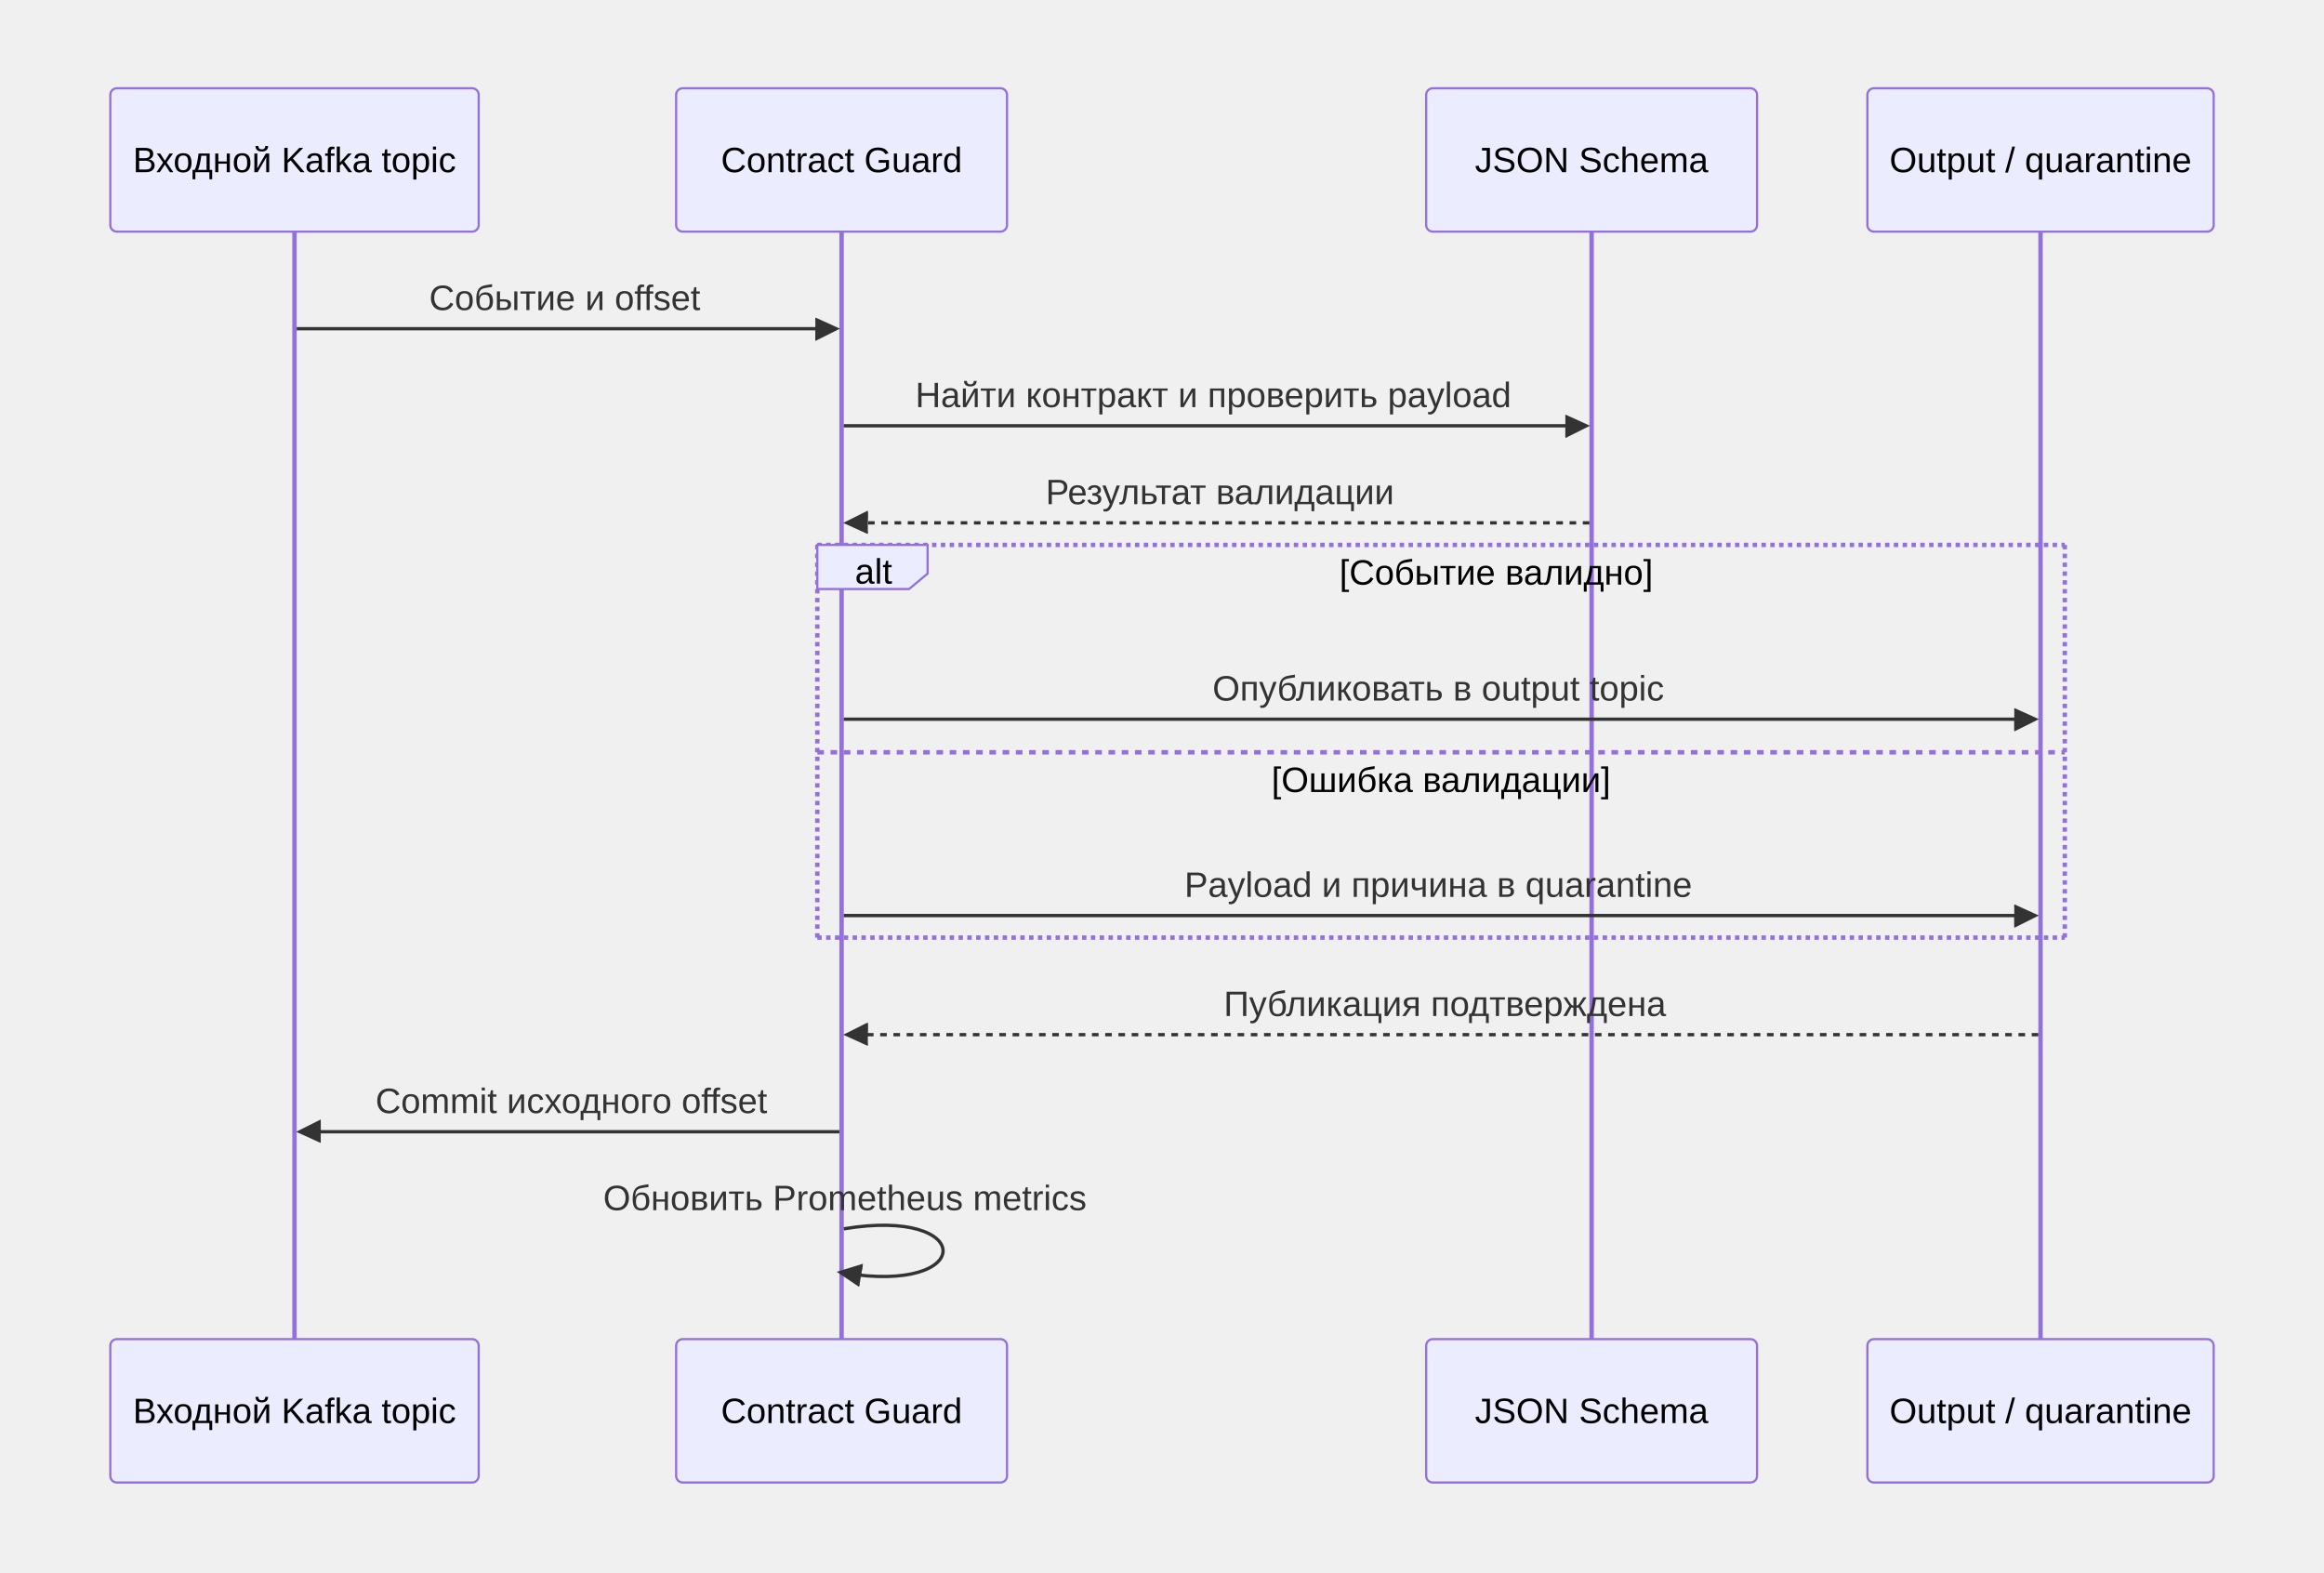
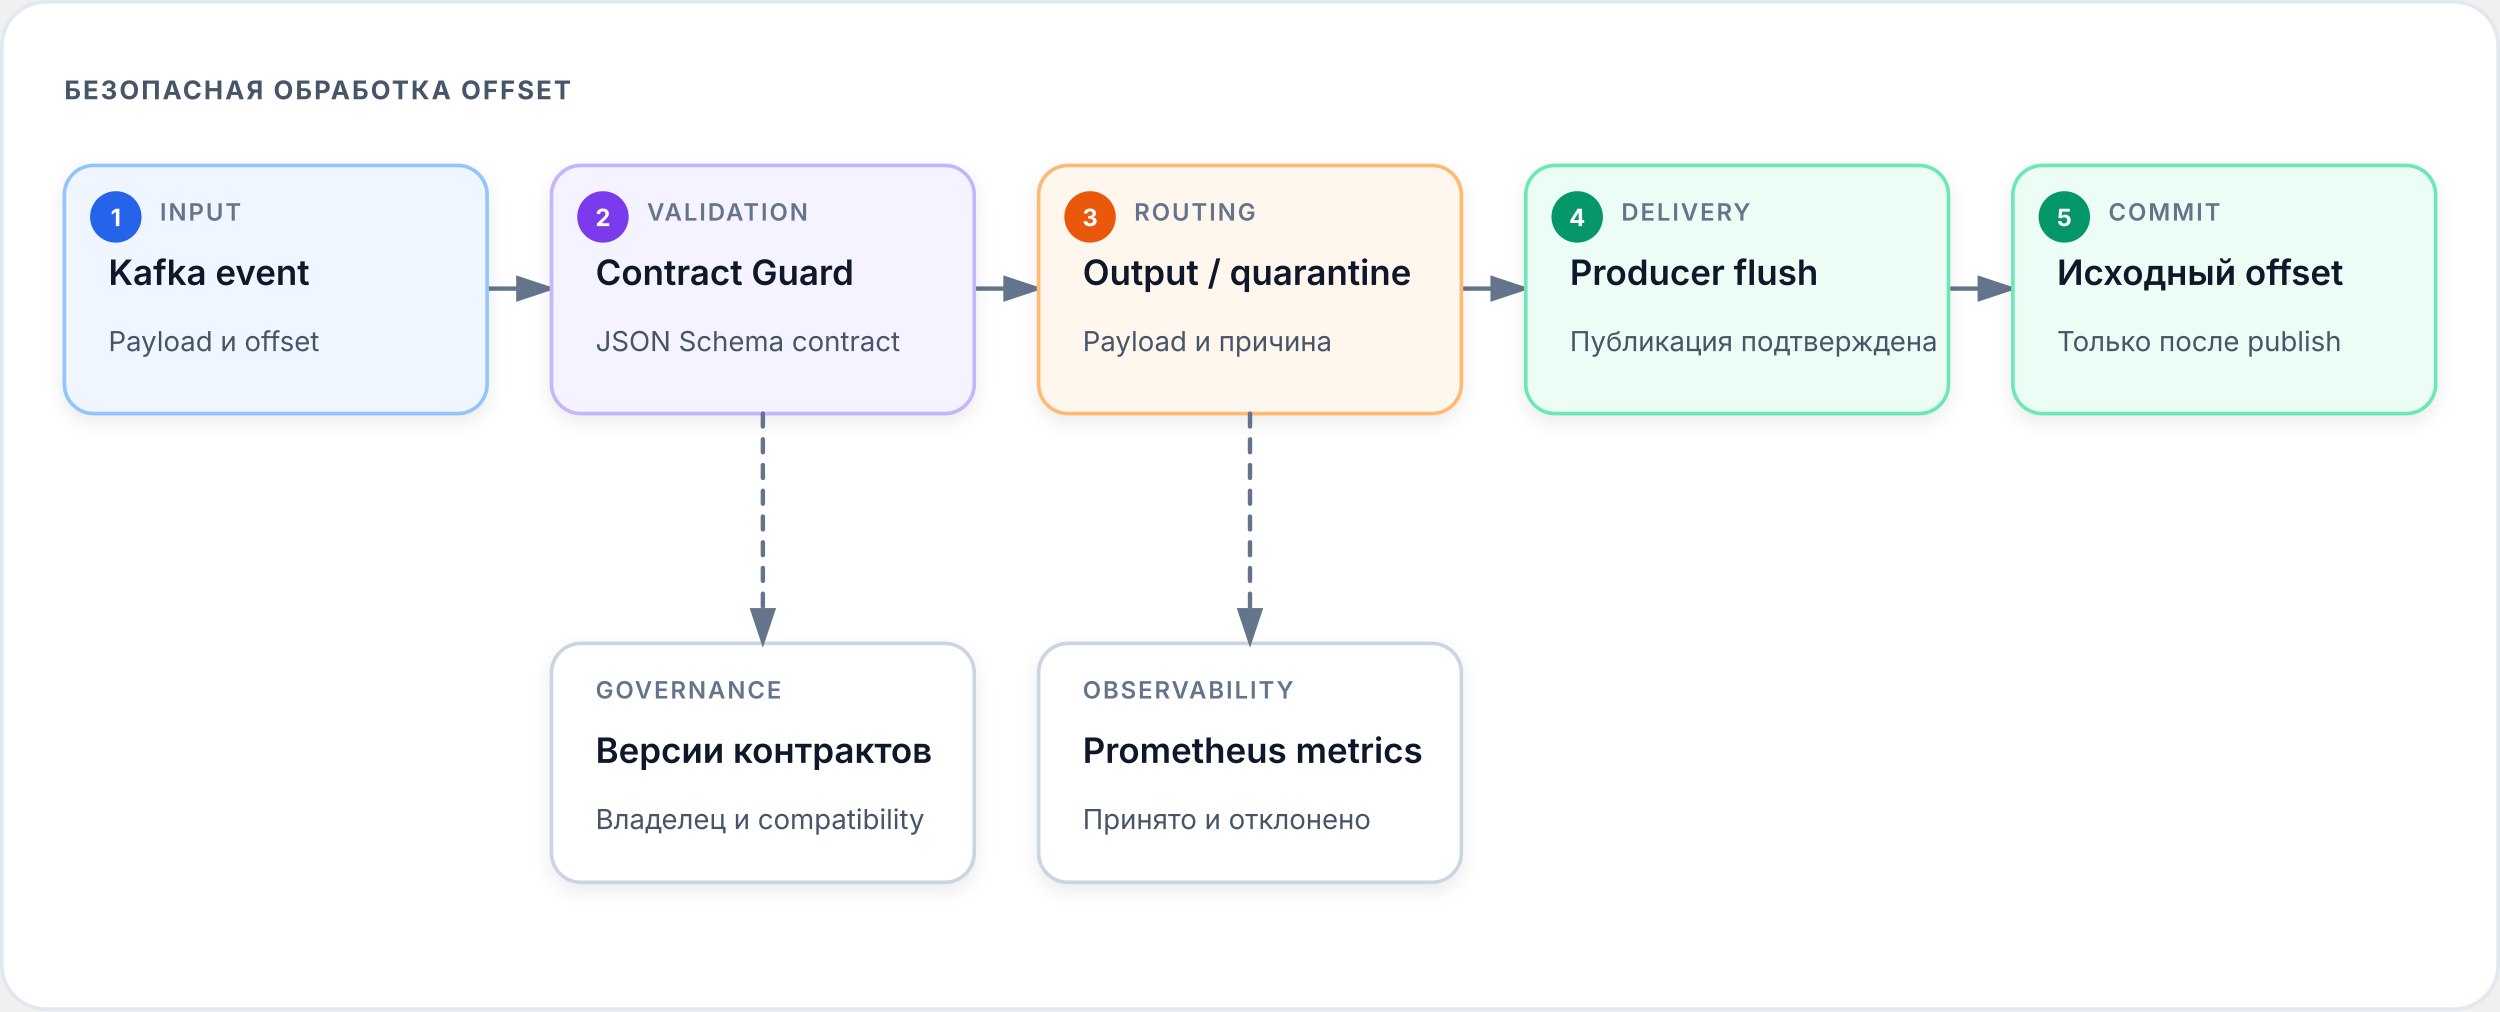
- <svg xmlns="http://www.w3.org/2000/svg" id="diagram" width="100%" style="max-width: 1053.5px;" viewBox="-50 -40 1053.5 713" role="graphics-document document" aria-roledescription="sequence" height="713" preserveAspectRatio="xMinYMin">
+ <svg xmlns="http://www.w3.org/2000/svg" width="1360" height="550" viewBox="0 0 1360 550" role="img" aria-labelledby="diagram-title diagram-description">
+   <defs>
+     <filter id="shadow" x="-20%" y="-20%" width="140%" height="150%">
+       <feDropShadow dx="0" dy="4" stdDeviation="5" flood-color="#0F172A" flood-opacity="0.08" />
+     </filter>
+     <marker id="arrow" markerWidth="10" markerHeight="10" refX="8" refY="3" orient="auto" markerUnits="strokeWidth">
+       <path d="M0,0 L0,6 L9,3 z" fill="#64748B" />
+     </marker>
+     <style>
+         text { font-family: Inter, "Segoe UI", Arial, sans-serif; fill: #0F172A; }
+         .label { font-size: 13px; font-weight: 600; letter-spacing: 0.08em; fill: #64748B; }
+         .title { font-size: 19px; font-weight: 600; }
+         .detail { font-size: 15px; fill: #475569; }
+         .step { font-size: 13px; font-weight: 700; fill: #FFFFFF; }
+         .arrow { fill: none; stroke: #64748B; stroke-width: 2.4; stroke-linecap: round; stroke-linejoin: round; }
+         .edge-label { font-size: 13px; font-weight: 500; fill: #64748B; }
+         .lane-label { font-size: 14px; font-weight: 700; letter-spacing: 0.08em; fill: #475569; }
+       </style>
+   </defs>
+   <rect x="1" y="1" width="1358" height="548" rx="24" fill="#FFFFFF" stroke="#E2E8F0" stroke-width="2" />
+   <text x="35" y="54" class="lane-label">БЕЗОПАСНАЯ ОБРАБОТКА OFFSET</text>
+   <path d="M 265 157 L 300 157" class="arrow" marker-end="url(#arrow)" />
+   <path d="M 530 157 L 565 157" class="arrow" marker-end="url(#arrow)" />
+   <path d="M 795 157 L 830 157" class="arrow" marker-end="url(#arrow)" />
+   <path d="M 1060 157 L 1095 157" class="arrow" marker-end="url(#arrow)" />
  <g>
-     <rect x="796.5" y="567" fill="#eaeaea" stroke="#666" width="157" height="65" name="Result" rx="3" ry="3" class="actor actor-bottom" />
-     <text x="875" y="599.5" dominant-baseline="central" alignment-baseline="central" class="actor actor-box" style="text-anchor: middle; font-size: 16px; font-weight: 400;">
-       <tspan x="875" dy="0">Output / quarantine</tspan>
+     <rect x="35" y="90" width="230" height="135" rx="16" fill="#EFF6FF" stroke="#93C5FD" stroke-width="2" filter="url(#shadow)" />
+     <circle cx="63" cy="118" r="14" fill="#2563EB" />
+     <text x="63" y="123" class="step" text-anchor="middle">1</text>
+     <text x="87" y="120" class="label">INPUT</text>
+     <text x="59" y="155" class="title" text-anchor="start">
+       <tspan x="59" dy="0">Kafka event</tspan>
+     </text>
+     <text x="59" y="191" class="detail" text-anchor="start">
+       <tspan x="59" dy="0">Payload и offset</tspan>
    </text>
  </g>
  <g>
-     <rect x="596.5" y="567" fill="#eaeaea" stroke="#666" width="150" height="65" name="Schemas" rx="3" ry="3" class="actor actor-bottom" />
-     <text x="671.5" y="599.5" dominant-baseline="central" alignment-baseline="central" class="actor actor-box" style="text-anchor: middle; font-size: 16px; font-weight: 400;">
-       <tspan x="671.5" dy="0">JSON Schema</tspan>
+     <rect x="300" y="90" width="230" height="135" rx="16" fill="#F5F3FF" stroke="#C4B5FD" stroke-width="2" filter="url(#shadow)" />
+     <circle cx="328" cy="118" r="14" fill="#7C3AED" />
+     <text x="328" y="123" class="step" text-anchor="middle">2</text>
+     <text x="352" y="120" class="label">VALIDATION</text>
+     <text x="324" y="155" class="title" text-anchor="start">
+       <tspan x="324" dy="0">Contract Guard</tspan>
+     </text>
+     <text x="324" y="191" class="detail" text-anchor="start">
+       <tspan x="324" dy="0">JSON Schema contract</tspan>
    </text>
  </g>
  <g>
-     <rect x="256.5" y="567" fill="#eaeaea" stroke="#666" width="150" height="65" name="Worker" rx="3" ry="3" class="actor actor-bottom" />
-     <text x="331.5" y="599.5" dominant-baseline="central" alignment-baseline="central" class="actor actor-box" style="text-anchor: middle; font-size: 16px; font-weight: 400;">
-       <tspan x="331.5" dy="0">Contract Guard</tspan>
+     <rect x="565" y="90" width="230" height="135" rx="16" fill="#FFF7ED" stroke="#FDBA74" stroke-width="2" filter="url(#shadow)" />
+     <circle cx="593" cy="118" r="14" fill="#EA580C" />
+     <text x="593" y="123" class="step" text-anchor="middle">3</text>
+     <text x="617" y="120" class="label">ROUTING</text>
+     <text x="589" y="155" class="title" text-anchor="start">
+       <tspan x="589" dy="0">Output / quarantine</tspan>
+     </text>
+     <text x="589" y="191" class="detail" text-anchor="start">
+       <tspan x="589" dy="0">Payload и причина</tspan>
    </text>
  </g>
  <g>
-     <rect x="0" y="567" fill="#eaeaea" stroke="#666" width="167" height="65" name="Kafka" rx="3" ry="3" class="actor actor-bottom" />
-     <text x="83.5" y="599.5" dominant-baseline="central" alignment-baseline="central" class="actor actor-box" style="text-anchor: middle; font-size: 16px; font-weight: 400;">
-       <tspan x="83.5" dy="0">Входной Kafka topic</tspan>
+     <rect x="830" y="90" width="230" height="135" rx="16" fill="#ECFDF5" stroke="#6EE7B7" stroke-width="2" filter="url(#shadow)" />
+     <circle cx="858" cy="118" r="14" fill="#059669" />
+     <text x="858" y="123" class="step" text-anchor="middle">4</text>
+     <text x="882" y="120" class="label">DELIVERY</text>
+     <text x="854" y="155" class="title" text-anchor="start">
+       <tspan x="854" dy="0">Producer flush</tspan>
+     </text>
+     <text x="854" y="191" class="detail" text-anchor="start">
+       <tspan x="854" dy="0">Публикация подтверждена</tspan>
    </text>
  </g>
  <g>
-     <line id="actor3" x1="875" y1="65" x2="875" y2="567" class="actor-line 200" stroke-width="0.5px" stroke="#999" name="Result" data-et="life-line" data-id="Result" />
-     <g id="root-3" data-et="participant" data-type="participant" data-id="Result">
-       <rect x="796.5" y="0" fill="#eaeaea" stroke="#666" width="157" height="65" name="Result" rx="3" ry="3" class="actor actor-top" />
-       <text x="875" y="32.5" dominant-baseline="central" alignment-baseline="central" class="actor actor-box" style="text-anchor: middle; font-size: 16px; font-weight: 400;">
-         <tspan x="875" dy="0">Output / quarantine</tspan>
-       </text>
-     </g>
+     <rect x="1095" y="90" width="230" height="135" rx="16" fill="#ECFDF5" stroke="#6EE7B7" stroke-width="2" filter="url(#shadow)" />
+     <circle cx="1123" cy="118" r="14" fill="#059669" />
+     <text x="1123" y="123" class="step" text-anchor="middle">5</text>
+     <text x="1147" y="120" class="label">COMMIT</text>
+     <text x="1119" y="155" class="title" text-anchor="start">
+       <tspan x="1119" dy="0">Исходный offset</tspan>
+     </text>
+     <text x="1119" y="191" class="detail" text-anchor="start">
+       <tspan x="1119" dy="0">Только после publish</tspan>
+     </text>
  </g>
  <g>
-     <line id="actor2" x1="671.5" y1="65" x2="671.5" y2="567" class="actor-line 200" stroke-width="0.5px" stroke="#999" name="Schemas" data-et="life-line" data-id="Schemas" />
-     <g id="root-2" data-et="participant" data-type="participant" data-id="Schemas">
-       <rect x="596.5" y="0" fill="#eaeaea" stroke="#666" width="150" height="65" name="Schemas" rx="3" ry="3" class="actor actor-top" />
-       <text x="671.5" y="32.5" dominant-baseline="central" alignment-baseline="central" class="actor actor-box" style="text-anchor: middle; font-size: 16px; font-weight: 400;">
-         <tspan x="671.5" dy="0">JSON Schema</tspan>
-       </text>
-     </g>
+     <rect x="300" y="350" width="230" height="130" rx="16" fill="#FFFFFF" stroke="#CBD5E1" stroke-width="2" filter="url(#shadow)" />
+     <text x="324" y="380" class="label">GOVERNANCE</text>
+     <text x="324" y="415" class="title" text-anchor="start">
+       <tspan x="324" dy="0">Версии контрактов</tspan>
+     </text>
+     <text x="324" y="451" class="detail" text-anchor="start">
+       <tspan x="324" dy="0">Владелец и compatibility</tspan>
+     </text>
  </g>
  <g>
-     <line id="actor1" x1="331.5" y1="65" x2="331.5" y2="567" class="actor-line 200" stroke-width="0.5px" stroke="#999" name="Worker" data-et="life-line" data-id="Worker" />
-     <g id="root-1" data-et="participant" data-type="participant" data-id="Worker">
-       <rect x="256.5" y="0" fill="#eaeaea" stroke="#666" width="150" height="65" name="Worker" rx="3" ry="3" class="actor actor-top" />
-       <text x="331.5" y="32.5" dominant-baseline="central" alignment-baseline="central" class="actor actor-box" style="text-anchor: middle; font-size: 16px; font-weight: 400;">
-         <tspan x="331.5" dy="0">Contract Guard</tspan>
-       </text>
-     </g>
+     <rect x="565" y="350" width="230" height="130" rx="16" fill="#FFFFFF" stroke="#CBD5E1" stroke-width="2" filter="url(#shadow)" />
+     <text x="589" y="380" class="label">OBSERVABILITY</text>
+     <text x="589" y="415" class="title" text-anchor="start">
+       <tspan x="589" dy="0">Prometheus metrics</tspan>
+     </text>
+     <text x="589" y="451" class="detail" text-anchor="start">
+       <tspan x="589" dy="0">Принято и отклонено</tspan>
+     </text>
  </g>
-   <g>
-     <line id="actor0" x1="83.5" y1="65" x2="83.5" y2="567" class="actor-line 200" stroke-width="0.5px" stroke="#999" name="Kafka" data-et="life-line" data-id="Kafka" />
-     <g id="root-0" data-et="participant" data-type="participant" data-id="Kafka">
-       <rect x="0" y="0" fill="#eaeaea" stroke="#666" width="167" height="65" name="Kafka" rx="3" ry="3" class="actor actor-top" />
-       <text x="83.5" y="32.5" dominant-baseline="central" alignment-baseline="central" class="actor actor-box" style="text-anchor: middle; font-size: 16px; font-weight: 400;">
-         <tspan x="83.5" dy="0">Входной Kafka topic</tspan>
-       </text>
-     </g>
-   </g>
-   <style>#diagram{font-family:"trebuchet ms",verdana,arial,sans-serif;font-size:16px;fill:#333;}@keyframes edge-animation-frame{from{stroke-dashoffset:0;}}@keyframes dash{to{stroke-dashoffset:0;}}#diagram .edge-animation-slow{stroke-dasharray:9,5!important;stroke-dashoffset:900;animation:dash 50s linear infinite;stroke-linecap:round;}#diagram .edge-animation-fast{stroke-dasharray:9,5!important;stroke-dashoffset:900;animation:dash 20s linear infinite;stroke-linecap:round;}#diagram .error-icon{fill:#552222;}#diagram .error-text{fill:#552222;stroke:#552222;}#diagram .edge-thickness-normal{stroke-width:1px;}#diagram .edge-thickness-thick{stroke-width:3.5px;}#diagram .edge-pattern-solid{stroke-dasharray:0;}#diagram .edge-thickness-invisible{stroke-width:0;fill:none;}#diagram .edge-pattern-dashed{stroke-dasharray:3;}#diagram .edge-pattern-dotted{stroke-dasharray:2;}#diagram .marker{fill:#333333;stroke:#333333;}#diagram .marker.cross{stroke:#333333;}#diagram svg{font-family:"trebuchet ms",verdana,arial,sans-serif;font-size:16px;}#diagram p{margin:0;}#diagram .actor{stroke:#9370DB;fill:#ECECFF;stroke-width:1;}#diagram rect.actor.outer-path[data-look="neo"]{filter:drop-shadow(1px 2px 2px rgba(185, 185, 185, 1));}#diagram rect.note[data-look="neo"]{stroke:#aaaa33;fill:#fff5ad;filter:drop-shadow(1px 2px 2px rgba(185, 185, 185, 1));}#diagram text.actor&gt;tspan{fill:black;stroke:none;}#diagram .actor-line{stroke:#9370DB;}#diagram .innerArc{stroke-width:1.5;stroke-dasharray:none;}#diagram .messageLine0{stroke-width:1.5;stroke-dasharray:none;stroke:#333;}#diagram .messageLine1{stroke-width:1.5;stroke-dasharray:2,2;stroke:#333;}#diagram [id$="-arrowhead"] path{fill:#333;stroke:#333;}#diagram .sequenceNumber{fill:white;}#diagram [id$="-sequencenumber"]{fill:#333;}#diagram [id$="-crosshead"] path{fill:#333;stroke:#333;}#diagram .messageText{fill:#333;stroke:none;}#diagram .labelBox{stroke:#9370DB;fill:#ECECFF;filter:none;}#diagram .labelText,#diagram .labelText&gt;tspan{fill:black;stroke:none;}#diagram .loopText,#diagram .loopText&gt;tspan{fill:black;stroke:none;}#diagram .sectionTitle,#diagram .sectionTitle&gt;tspan{fill:black;stroke:none;}#diagram .loopLine{stroke-width:2px;stroke-dasharray:2,2;stroke:#9370DB;fill:#9370DB;}#diagram .note{stroke:#aaaa33;fill:#fff5ad;}#diagram .noteText,#diagram .noteText&gt;tspan{fill:black;stroke:none;font-weight:normal;}#diagram .activation0{fill:#f4f4f4;stroke:#666;}#diagram .activation1{fill:#f4f4f4;stroke:#666;}#diagram .activation2{fill:#f4f4f4;stroke:#666;}#diagram .actorPopupMenu{position:absolute;}#diagram .actorPopupMenuPanel{position:absolute;fill:#ECECFF;box-shadow:0px 8px 16px 0px rgba(0,0,0,0.2);filter:drop-shadow(3px 5px 2px rgb(0 0 0 / 0.4));}#diagram .actor-man circle,#diagram line{fill:#ECECFF;stroke-width:2px;}#diagram g rect.rect{filter:drop-shadow(1px 2px 2px rgba(185, 185, 185, 1));stroke:#9370DB;}#diagram .node .neo-node{stroke:#9370DB;}#diagram [data-look="neo"].node rect,#diagram [data-look="neo"].cluster rect,#diagram [data-look="neo"].node polygon{stroke:#9370DB;filter:drop-shadow(1px 2px 2px rgba(185, 185, 185, 1));}#diagram [data-look="neo"].swimlane.cluster rect{filter:none;}#diagram [data-look="neo"].node path{stroke:#9370DB;stroke-width:1px;}#diagram [data-look="neo"].node .outer-path{filter:drop-shadow(1px 2px 2px rgba(185, 185, 185, 1));}#diagram [data-look="neo"].node .neo-line path{stroke:#9370DB;filter:none;}#diagram [data-look="neo"].node circle{stroke:#9370DB;filter:drop-shadow(1px 2px 2px rgba(185, 185, 185, 1));}#diagram [data-look="neo"].node circle .state-start{fill:#000000;}#diagram [data-look="neo"].icon-shape .icon{fill:#9370DB;filter:drop-shadow(1px 2px 2px rgba(185, 185, 185, 1));}#diagram [data-look="neo"].icon-shape .icon-neo path{stroke:#9370DB;filter:drop-shadow(1px 2px 2px rgba(185, 185, 185, 1));}#diagram :root{--mermaid-font-family:"trebuchet ms",verdana,arial,sans-serif;}</style>
-   <g />
-   <defs>
-     <symbol id="diagram-computer" width="24" height="24">
-       <path transform="scale(.5)" d="M2 2v13h20v-13h-20zm18 11h-16v-9h16v9zm-10.228 6l.466-1h3.524l.467 1h-4.457zm14.228 3h-24l2-6h2.104l-1.33 4h18.45l-1.297-4h2.073l2 6zm-5-10h-14v-7h14v7z" />
-     </symbol>
-   </defs>
-   <defs>
-     <symbol id="diagram-database" fill-rule="evenodd" clip-rule="evenodd">
-       <path transform="scale(.5)" d="M12.258.001l.256.004.255.005.253.008.251.01.249.012.247.015.246.016.242.019.241.02.239.023.236.024.233.027.231.028.229.031.225.032.223.034.22.036.217.038.214.04.211.041.208.043.205.045.201.046.198.048.194.05.191.051.187.053.183.054.18.056.175.057.172.059.168.06.163.061.16.063.155.064.15.066.074.033.073.033.071.034.07.034.069.035.068.035.067.035.066.035.064.036.064.036.062.036.06.036.06.037.058.037.058.037.055.038.055.038.053.038.052.038.051.039.05.039.048.039.047.039.045.04.044.04.043.04.041.04.04.041.039.041.037.041.036.041.034.041.033.042.032.042.03.042.029.042.027.042.026.043.024.043.023.043.021.043.02.043.018.044.017.043.015.044.013.044.012.044.011.045.009.044.007.045.006.045.004.045.002.045.001.045v17l-.001.045-.002.045-.004.045-.006.045-.007.045-.009.044-.011.045-.012.044-.013.044-.015.044-.017.043-.018.044-.02.043-.021.043-.023.043-.024.043-.026.043-.027.042-.029.042-.03.042-.032.042-.033.042-.034.041-.036.041-.037.041-.039.041-.04.041-.041.04-.043.04-.044.04-.045.04-.047.039-.048.039-.05.039-.051.039-.052.038-.053.038-.055.038-.055.038-.058.037-.058.037-.06.037-.06.036-.062.036-.064.036-.064.036-.066.035-.067.035-.068.035-.069.035-.07.034-.071.034-.073.033-.074.033-.15.066-.155.064-.16.063-.163.061-.168.06-.172.059-.175.057-.18.056-.183.054-.187.053-.191.051-.194.05-.198.048-.201.046-.205.045-.208.043-.211.041-.214.04-.217.038-.22.036-.223.034-.225.032-.229.031-.231.028-.233.027-.236.024-.239.023-.241.02-.242.019-.246.016-.247.015-.249.012-.251.01-.253.008-.255.005-.256.004-.258.001-.258-.001-.256-.004-.255-.005-.253-.008-.251-.01-.249-.012-.247-.015-.245-.016-.243-.019-.241-.02-.238-.023-.236-.024-.234-.027-.231-.028-.228-.031-.226-.032-.223-.034-.22-.036-.217-.038-.214-.04-.211-.041-.208-.043-.204-.045-.201-.046-.198-.048-.195-.05-.19-.051-.187-.053-.184-.054-.179-.056-.176-.057-.172-.059-.167-.06-.164-.061-.159-.063-.155-.064-.151-.066-.074-.033-.072-.033-.072-.034-.07-.034-.069-.035-.068-.035-.067-.035-.066-.035-.064-.036-.063-.036-.062-.036-.061-.036-.06-.037-.058-.037-.057-.037-.056-.038-.055-.038-.053-.038-.052-.038-.051-.039-.049-.039-.049-.039-.046-.039-.046-.04-.044-.04-.043-.04-.041-.04-.04-.041-.039-.041-.037-.041-.036-.041-.034-.041-.033-.042-.032-.042-.03-.042-.029-.042-.027-.042-.026-.043-.024-.043-.023-.043-.021-.043-.02-.043-.018-.044-.017-.043-.015-.044-.013-.044-.012-.044-.011-.045-.009-.044-.007-.045-.006-.045-.004-.045-.002-.045-.001-.045v-17l.001-.045.002-.045.004-.045.006-.045.007-.045.009-.044.011-.045.012-.044.013-.044.015-.044.017-.043.018-.044.02-.043.021-.043.023-.043.024-.043.026-.043.027-.042.029-.042.03-.042.032-.042.033-.042.034-.041.036-.041.037-.041.039-.041.04-.041.041-.04.043-.04.044-.04.046-.04.046-.039.049-.039.049-.039.051-.039.052-.038.053-.038.055-.038.056-.038.057-.037.058-.037.06-.037.061-.036.062-.036.063-.036.064-.036.066-.035.067-.035.068-.035.069-.035.07-.034.072-.034.072-.033.074-.033.151-.066.155-.064.159-.063.164-.061.167-.06.172-.059.176-.057.179-.056.184-.054.187-.053.19-.051.195-.05.198-.048.201-.046.204-.045.208-.043.211-.041.214-.04.217-.038.22-.036.223-.034.226-.032.228-.031.231-.028.234-.027.236-.024.238-.023.241-.02.243-.019.245-.016.247-.015.249-.012.251-.01.253-.008.255-.005.256-.004.258-.001.258.001zm-9.258 20.499v.01l.001.021.003.021.004.022.005.021.006.022.007.022.009.023.01.022.011.023.012.023.013.023.015.023.016.024.017.023.018.024.019.024.021.024.022.025.023.024.024.025.052.049.056.05.061.051.066.051.07.051.075.051.079.052.084.052.088.052.092.052.097.052.102.051.105.052.11.052.114.051.119.051.123.051.127.05.131.05.135.05.139.048.144.049.147.047.152.047.155.047.16.045.163.045.167.043.171.043.176.041.178.041.183.039.187.039.19.037.194.035.197.035.202.033.204.031.209.03.212.029.216.027.219.025.222.024.226.021.23.02.233.018.236.016.24.015.243.012.246.01.249.008.253.005.256.004.259.001.26-.001.257-.004.254-.005.25-.008.247-.011.244-.012.241-.014.237-.016.233-.018.231-.021.226-.021.224-.024.22-.026.216-.027.212-.028.21-.031.205-.031.202-.034.198-.034.194-.036.191-.037.187-.039.183-.04.179-.04.175-.042.172-.043.168-.044.163-.045.16-.046.155-.046.152-.047.148-.048.143-.049.139-.049.136-.05.131-.05.126-.05.123-.051.118-.052.114-.051.11-.052.106-.052.101-.052.096-.052.092-.052.088-.053.083-.051.079-.052.074-.052.07-.051.065-.051.06-.051.056-.05.051-.05.023-.024.023-.025.021-.024.02-.024.019-.024.018-.024.017-.024.015-.023.014-.024.013-.023.012-.023.01-.023.01-.022.008-.022.006-.022.006-.022.004-.022.004-.021.001-.021.001-.021v-4.127l-.077.055-.08.053-.083.054-.085.053-.087.052-.09.052-.093.051-.095.05-.097.05-.1.049-.102.049-.105.048-.106.047-.109.047-.111.046-.114.045-.115.045-.118.044-.12.043-.122.042-.124.042-.126.041-.128.04-.13.04-.132.038-.134.038-.135.037-.138.037-.139.035-.142.035-.143.034-.144.033-.147.032-.148.031-.15.03-.151.03-.153.029-.154.027-.156.027-.158.026-.159.025-.161.024-.162.023-.163.022-.165.021-.166.02-.167.019-.169.018-.169.017-.171.016-.173.015-.173.014-.175.013-.175.012-.177.011-.178.01-.179.008-.179.008-.181.006-.182.005-.182.004-.184.003-.184.002h-.37l-.184-.002-.184-.003-.182-.004-.182-.005-.181-.006-.179-.008-.179-.008-.178-.01-.176-.011-.176-.012-.175-.013-.173-.014-.172-.015-.171-.016-.17-.017-.169-.018-.167-.019-.166-.02-.165-.021-.163-.022-.162-.023-.161-.024-.159-.025-.157-.026-.156-.027-.155-.027-.153-.029-.151-.03-.15-.03-.148-.031-.146-.032-.145-.033-.143-.034-.141-.035-.14-.035-.137-.037-.136-.037-.134-.038-.132-.038-.13-.04-.128-.04-.126-.041-.124-.042-.122-.042-.12-.044-.117-.043-.116-.045-.113-.045-.112-.046-.109-.047-.106-.047-.105-.048-.102-.049-.1-.049-.097-.05-.095-.05-.093-.052-.09-.051-.087-.052-.085-.053-.083-.054-.08-.054-.077-.054v4.127zm0-5.654v.011l.001.021.003.021.004.021.005.022.006.022.007.022.009.022.01.022.011.023.012.023.013.023.015.024.016.023.017.024.018.024.019.024.021.024.022.024.023.025.024.024.052.05.056.05.061.05.066.051.07.051.075.052.079.051.084.052.088.052.092.052.097.052.102.052.105.052.11.051.114.051.119.052.123.05.127.051.131.05.135.049.139.049.144.048.147.048.152.047.155.046.16.045.163.045.167.044.171.042.176.042.178.04.183.04.187.038.19.037.194.036.197.034.202.033.204.032.209.03.212.028.216.027.219.025.222.024.226.022.23.02.233.018.236.016.24.014.243.012.246.01.249.008.253.006.256.003.259.001.26-.001.257-.003.254-.006.25-.008.247-.01.244-.012.241-.015.237-.016.233-.018.231-.02.226-.022.224-.024.22-.025.216-.027.212-.029.21-.03.205-.032.202-.033.198-.035.194-.036.191-.037.187-.039.183-.039.179-.041.175-.042.172-.043.168-.044.163-.045.16-.045.155-.047.152-.047.148-.048.143-.048.139-.05.136-.049.131-.05.126-.051.123-.051.118-.051.114-.052.11-.052.106-.052.101-.052.096-.052.092-.052.088-.052.083-.052.079-.052.074-.051.07-.052.065-.051.06-.05.056-.051.051-.049.023-.025.023-.024.021-.025.02-.024.019-.024.018-.024.017-.024.015-.023.014-.023.013-.024.012-.022.01-.023.01-.023.008-.022.006-.022.006-.022.004-.021.004-.022.001-.021.001-.021v-4.139l-.077.054-.08.054-.083.054-.085.052-.087.053-.09.051-.093.051-.095.051-.097.05-.1.049-.102.049-.105.048-.106.047-.109.047-.111.046-.114.045-.115.044-.118.044-.12.044-.122.042-.124.042-.126.041-.128.04-.13.039-.132.039-.134.038-.135.037-.138.036-.139.036-.142.035-.143.033-.144.033-.147.033-.148.031-.15.03-.151.03-.153.028-.154.028-.156.027-.158.026-.159.025-.161.024-.162.023-.163.022-.165.021-.166.02-.167.019-.169.018-.169.017-.171.016-.173.015-.173.014-.175.013-.175.012-.177.011-.178.009-.179.009-.179.007-.181.007-.182.005-.182.004-.184.003-.184.002h-.37l-.184-.002-.184-.003-.182-.004-.182-.005-.181-.007-.179-.007-.179-.009-.178-.009-.176-.011-.176-.012-.175-.013-.173-.014-.172-.015-.171-.016-.17-.017-.169-.018-.167-.019-.166-.02-.165-.021-.163-.022-.162-.023-.161-.024-.159-.025-.157-.026-.156-.027-.155-.028-.153-.028-.151-.03-.15-.03-.148-.031-.146-.033-.145-.033-.143-.033-.141-.035-.14-.036-.137-.036-.136-.037-.134-.038-.132-.039-.13-.039-.128-.04-.126-.041-.124-.042-.122-.043-.12-.043-.117-.044-.116-.044-.113-.046-.112-.046-.109-.046-.106-.047-.105-.048-.102-.049-.1-.049-.097-.05-.095-.051-.093-.051-.09-.051-.087-.053-.085-.052-.083-.054-.08-.054-.077-.054v4.139zm0-5.666v.011l.001.02.003.022.004.021.005.022.006.021.007.022.009.023.01.022.011.023.012.023.013.023.015.023.016.024.017.024.018.023.019.024.021.025.022.024.023.024.024.025.052.05.056.05.061.05.066.051.07.051.075.052.079.051.084.052.088.052.092.052.097.052.102.052.105.051.11.052.114.051.119.051.123.051.127.05.131.05.135.05.139.049.144.048.147.048.152.047.155.046.16.045.163.045.167.043.171.043.176.042.178.04.183.04.187.038.19.037.194.036.197.034.202.033.204.032.209.03.212.028.216.027.219.025.222.024.226.021.23.02.233.018.236.017.24.014.243.012.246.01.249.008.253.006.256.003.259.001.26-.001.257-.003.254-.006.25-.008.247-.01.244-.013.241-.014.237-.016.233-.018.231-.02.226-.022.224-.024.22-.025.216-.027.212-.029.21-.03.205-.032.202-.033.198-.035.194-.036.191-.037.187-.039.183-.039.179-.041.175-.042.172-.043.168-.044.163-.045.16-.045.155-.047.152-.047.148-.048.143-.049.139-.049.136-.049.131-.051.126-.05.123-.051.118-.052.114-.051.11-.052.106-.052.101-.052.096-.052.092-.052.088-.052.083-.052.079-.052.074-.052.07-.051.065-.051.06-.051.056-.05.051-.049.023-.025.023-.025.021-.024.02-.024.019-.024.018-.024.017-.024.015-.023.014-.024.013-.023.012-.023.01-.022.01-.023.008-.022.006-.022.006-.022.004-.022.004-.021.001-.021.001-.021v-4.153l-.077.054-.08.054-.083.053-.085.053-.087.053-.09.051-.093.051-.095.051-.097.05-.1.049-.102.048-.105.048-.106.048-.109.046-.111.046-.114.046-.115.044-.118.044-.12.043-.122.043-.124.042-.126.041-.128.04-.13.039-.132.039-.134.038-.135.037-.138.036-.139.036-.142.034-.143.034-.144.033-.147.032-.148.032-.15.03-.151.03-.153.028-.154.028-.156.027-.158.026-.159.024-.161.024-.162.023-.163.023-.165.021-.166.02-.167.019-.169.018-.169.017-.171.016-.173.015-.173.014-.175.013-.175.012-.177.01-.178.01-.179.009-.179.007-.181.006-.182.006-.182.004-.184.003-.184.001-.185.001-.185-.001-.184-.001-.184-.003-.182-.004-.182-.006-.181-.006-.179-.007-.179-.009-.178-.01-.176-.01-.176-.012-.175-.013-.173-.014-.172-.015-.171-.016-.17-.017-.169-.018-.167-.019-.166-.02-.165-.021-.163-.023-.162-.023-.161-.024-.159-.024-.157-.026-.156-.027-.155-.028-.153-.028-.151-.03-.15-.03-.148-.032-.146-.032-.145-.033-.143-.034-.141-.034-.14-.036-.137-.036-.136-.037-.134-.038-.132-.039-.13-.039-.128-.041-.126-.041-.124-.041-.122-.043-.12-.043-.117-.044-.116-.044-.113-.046-.112-.046-.109-.046-.106-.048-.105-.048-.102-.048-.1-.05-.097-.049-.095-.051-.093-.051-.09-.052-.087-.052-.085-.053-.083-.053-.08-.054-.077-.054v4.153zm8.74-8.179l-.257.004-.254.005-.25.008-.247.011-.244.012-.241.014-.237.016-.233.018-.231.021-.226.022-.224.023-.22.026-.216.027-.212.028-.21.031-.205.032-.202.033-.198.034-.194.036-.191.038-.187.038-.183.04-.179.041-.175.042-.172.043-.168.043-.163.045-.16.046-.155.046-.152.048-.148.048-.143.048-.139.049-.136.05-.131.05-.126.051-.123.051-.118.051-.114.052-.11.052-.106.052-.101.052-.096.052-.092.052-.088.052-.083.052-.079.052-.074.051-.07.052-.065.051-.06.05-.056.05-.051.05-.023.025-.023.024-.021.024-.02.025-.019.024-.018.024-.017.023-.015.024-.014.023-.013.023-.012.023-.01.023-.01.022-.008.022-.006.023-.006.021-.004.022-.004.021-.001.021-.001.021.001.021.001.021.004.021.004.022.006.021.006.023.008.022.01.022.01.023.012.023.013.023.014.023.015.024.017.023.018.024.019.024.02.025.021.024.023.024.023.025.051.05.056.05.06.05.065.051.07.052.074.051.079.052.083.052.088.052.092.052.096.052.101.052.106.052.11.052.114.052.118.051.123.051.126.051.131.05.136.05.139.049.143.048.148.048.152.048.155.046.16.046.163.045.168.043.172.043.175.042.179.041.183.04.187.038.191.038.194.036.198.034.202.033.205.032.21.031.212.028.216.027.22.026.224.023.226.022.231.021.233.018.237.016.241.014.244.012.247.011.25.008.254.005.257.004.26.001.26-.001.257-.004.254-.005.25-.008.247-.011.244-.012.241-.014.237-.016.233-.018.231-.021.226-.022.224-.023.22-.026.216-.027.212-.028.21-.031.205-.032.202-.033.198-.034.194-.036.191-.038.187-.038.183-.04.179-.041.175-.042.172-.043.168-.043.163-.045.16-.046.155-.046.152-.048.148-.048.143-.048.139-.049.136-.05.131-.05.126-.051.123-.051.118-.051.114-.052.11-.052.106-.052.101-.052.096-.052.092-.052.088-.052.083-.052.079-.052.074-.051.07-.052.065-.051.06-.05.056-.05.051-.05.023-.025.023-.024.021-.024.02-.025.019-.024.018-.024.017-.023.015-.024.014-.023.013-.023.012-.023.01-.023.01-.022.008-.022.006-.023.006-.021.004-.022.004-.021.001-.021.001-.021-.001-.021-.001-.021-.004-.021-.004-.022-.006-.021-.006-.023-.008-.022-.01-.022-.01-.023-.012-.023-.013-.023-.014-.023-.015-.024-.017-.023-.018-.024-.019-.024-.02-.025-.021-.024-.023-.024-.023-.025-.051-.05-.056-.05-.06-.05-.065-.051-.07-.052-.074-.051-.079-.052-.083-.052-.088-.052-.092-.052-.096-.052-.101-.052-.106-.052-.11-.052-.114-.052-.118-.051-.123-.051-.126-.051-.131-.05-.136-.05-.139-.049-.143-.048-.148-.048-.152-.048-.155-.046-.16-.046-.163-.045-.168-.043-.172-.043-.175-.042-.179-.041-.183-.04-.187-.038-.191-.038-.194-.036-.198-.034-.202-.033-.205-.032-.21-.031-.212-.028-.216-.027-.22-.026-.224-.023-.226-.022-.231-.021-.233-.018-.237-.016-.241-.014-.244-.012-.247-.011-.25-.008-.254-.005-.257-.004-.26-.001-.26.001z" />
-     </symbol>
-   </defs>
-   <defs>
-     <symbol id="diagram-clock" width="24" height="24">
-       <path transform="scale(.5)" d="M12 2c5.514 0 10 4.486 10 10s-4.486 10-10 10-10-4.486-10-10 4.486-10 10-10zm0-2c-6.627 0-12 5.373-12 12s5.373 12 12 12 12-5.373 12-12-5.373-12-12-12zm5.848 12.459c.202.038.202.333.001.372-1.907.361-6.045 1.111-6.547 1.111-.719 0-1.301-.582-1.301-1.301 0-.512.77-5.447 1.125-7.445.034-.192.312-.181.343.014l.985 6.238 5.394 1.011z" />
-     </symbol>
-   </defs>
-   <defs>
-     <marker id="diagram-arrowhead" refX="7.9" refY="5" markerUnits="userSpaceOnUse" markerWidth="12" markerHeight="12" orient="auto-start-reverse">
-       <path d="M -1 0 L 10 5 L 0 10 z" />
-     </marker>
-   </defs>
-   <defs>
-     <marker id="diagram-crosshead" markerWidth="15" markerHeight="8" orient="auto" refX="4" refY="4.5">
-       <path fill="none" stroke="#000000" stroke-width="1pt" d="M 1,2 L 6,7 M 6,2 L 1,7" style="stroke-dasharray: 0, 0;" />
-     </marker>
-   </defs>
-   <defs>
-     <marker id="diagram-filled-head" refX="15.5" refY="7" markerWidth="20" markerHeight="28" orient="auto">
-       <path d="M 18,7 L9,13 L14,7 L9,1 Z" />
-     </marker>
-   </defs>
-   <defs>
-     <marker id="diagram-sequencenumber" refX="15" refY="15" markerWidth="60" markerHeight="40" orient="auto">
-       <circle cx="15" cy="15" r="6" />
-     </marker>
-   </defs>
-   <defs>
-     <marker id="diagram-solidTopArrowHead" refX="7.9" refY="7.25" markerUnits="userSpaceOnUse" markerWidth="12" markerHeight="12" orient="auto-start-reverse">
-       <path d="M 0 0 L 10 8 L 0 8 z" />
-     </marker>
-   </defs>
-   <defs>
-     <marker id="diagram-solidBottomArrowHead" refX="7.9" refY="0.75" markerUnits="userSpaceOnUse" markerWidth="12" markerHeight="12" orient="auto-start-reverse">
-       <path d="M 0 0 L 10 0 L 0 8 z" />
-     </marker>
-   </defs>
-   <defs>
-     <marker id="diagram-stickTopArrowHead" refX="7.5" refY="7" markerUnits="userSpaceOnUse" markerWidth="12" markerHeight="12" orient="auto-start-reverse">
-       <path d="M 0 0 L 7 7" stroke="black" stroke-width="1.5" fill="none" />
-     </marker>
-   </defs>
-   <defs>
-     <marker id="diagram-stickBottomArrowHead" refX="7.5" refY="0" markerUnits="userSpaceOnUse" markerWidth="12" markerHeight="12" orient="auto-start-reverse">
-       <path d="M 0 7 L 7 0" stroke="black" stroke-width="1.5" fill="none" />
-     </marker>
-   </defs>
-   <g data-et="control-structure" data-id="i7">
-     <line x1="320.5" y1="207" x2="886" y2="207" class="loopLine" />
-     <line x1="886" y1="207" x2="886" y2="385" class="loopLine" />
-     <line x1="320.5" y1="385" x2="886" y2="385" class="loopLine" />
-     <line x1="320.5" y1="207" x2="320.5" y2="385" class="loopLine" />
-     <line x1="320.5" y1="301" x2="886" y2="301" class="loopLine" style="stroke-dasharray: 3, 3;" />
-     <polygon points="320.5,207 370.5,207 370.5,220 362.1,227 320.5,227" class="labelBox" />
-     <text x="346" y="220" text-anchor="middle" dominant-baseline="middle" alignment-baseline="middle" class="labelText" style="font-size: 16px; font-weight: 400;">alt</text>
-     <text x="628.25" y="225" text-anchor="middle" class="loopText" style="font-size: 16px; font-weight: 400;">
-       <tspan x="628.25">[Событие валидно]</tspan>
-     </text>
-     <text x="603.25" y="319" text-anchor="middle" class="sectionTitle" style="font-size: 16px; font-weight: 400;">[Ошибка валидации]</text>
-   </g>
-   <text x="206" y="80" text-anchor="middle" dominant-baseline="middle" alignment-baseline="middle" class="messageText" dy="1em" style="font-size: 16px; font-weight: 400;">Событие и offset</text>
-   <line x1="84.5" y1="109" x2="327.5" y2="109" class="messageLine0" data-et="message" data-id="i0" data-from="Kafka" data-to="Worker" stroke-width="2" stroke="none" marker-end="url(#diagram-arrowhead)" style="fill: none;" />
-   <text x="500" y="124" text-anchor="middle" dominant-baseline="middle" alignment-baseline="middle" class="messageText" dy="1em" style="font-size: 16px; font-weight: 400;">Найти контракт и проверить payload</text>
-   <line x1="332.5" y1="153" x2="667.5" y2="153" class="messageLine0" data-et="message" data-id="i1" data-from="Worker" data-to="Schemas" stroke-width="2" stroke="none" marker-end="url(#diagram-arrowhead)" style="fill: none;" />
-   <text x="503" y="168" text-anchor="middle" dominant-baseline="middle" alignment-baseline="middle" class="messageText" dy="1em" style="font-size: 16px; font-weight: 400;">Результат валидации</text>
-   <line x1="670.5" y1="197" x2="335.5" y2="197" class="messageLine1" data-et="message" data-id="i2" data-from="Schemas" data-to="Worker" stroke-width="2" stroke="none" marker-end="url(#diagram-arrowhead)" style="stroke-dasharray: 3, 3; fill: none;" />
-   <text x="602" y="257" text-anchor="middle" dominant-baseline="middle" alignment-baseline="middle" class="messageText" dy="1em" style="font-size: 16px; font-weight: 400;">Опубликовать в output topic</text>
-   <line x1="332.5" y1="286" x2="871" y2="286" class="messageLine0" data-et="message" data-id="i4" data-from="Worker" data-to="Result" stroke-width="2" stroke="none" marker-end="url(#diagram-arrowhead)" style="fill: none;" />
-   <text x="602" y="346" text-anchor="middle" dominant-baseline="middle" alignment-baseline="middle" class="messageText" dy="1em" style="font-size: 16px; font-weight: 400;">Payload и причина в quarantine</text>
-   <line x1="332.5" y1="375" x2="871" y2="375" class="messageLine0" data-et="message" data-id="i6" data-from="Worker" data-to="Result" stroke-width="2" stroke="none" marker-end="url(#diagram-arrowhead)" style="fill: none;" />
-   <text x="605" y="400" text-anchor="middle" dominant-baseline="middle" alignment-baseline="middle" class="messageText" dy="1em" style="font-size: 16px; font-weight: 400;">Публикация подтверждена</text>
-   <line x1="874" y1="429" x2="335.5" y2="429" class="messageLine1" data-et="message" data-id="i8" data-from="Result" data-to="Worker" stroke-width="2" stroke="none" marker-end="url(#diagram-arrowhead)" style="stroke-dasharray: 3, 3; fill: none;" />
-   <text x="209" y="444" text-anchor="middle" dominant-baseline="middle" alignment-baseline="middle" class="messageText" dy="1em" style="font-size: 16px; font-weight: 400;">Commit исходного offset</text>
-   <line x1="330.5" y1="473" x2="87.5" y2="473" class="messageLine0" data-et="message" data-id="i9" data-from="Worker" data-to="Kafka" stroke-width="2" stroke="none" marker-end="url(#diagram-arrowhead)" style="fill: none;" />
-   <text x="333" y="488" text-anchor="middle" dominant-baseline="middle" alignment-baseline="middle" class="messageText" dy="1em" style="font-size: 16px; font-weight: 400;">Обновить Prometheus metrics</text>
-   <path d="M 332.5,517 C 392.5,507 392.5,547 332.5,537" class="messageLine0" data-et="message" data-id="i10" data-from="Worker" data-to="Worker" stroke-width="2" stroke="none" marker-end="url(#diagram-arrowhead)" style="fill: none;" />
+   <path d="M 415 225 L 415 350" class="arrow" stroke-dasharray="7 7" marker-end="url(#arrow)" />
+   <path d="M 680 225 L 680 350" class="arrow" stroke-dasharray="7 7" marker-end="url(#arrow)" />
</svg>
